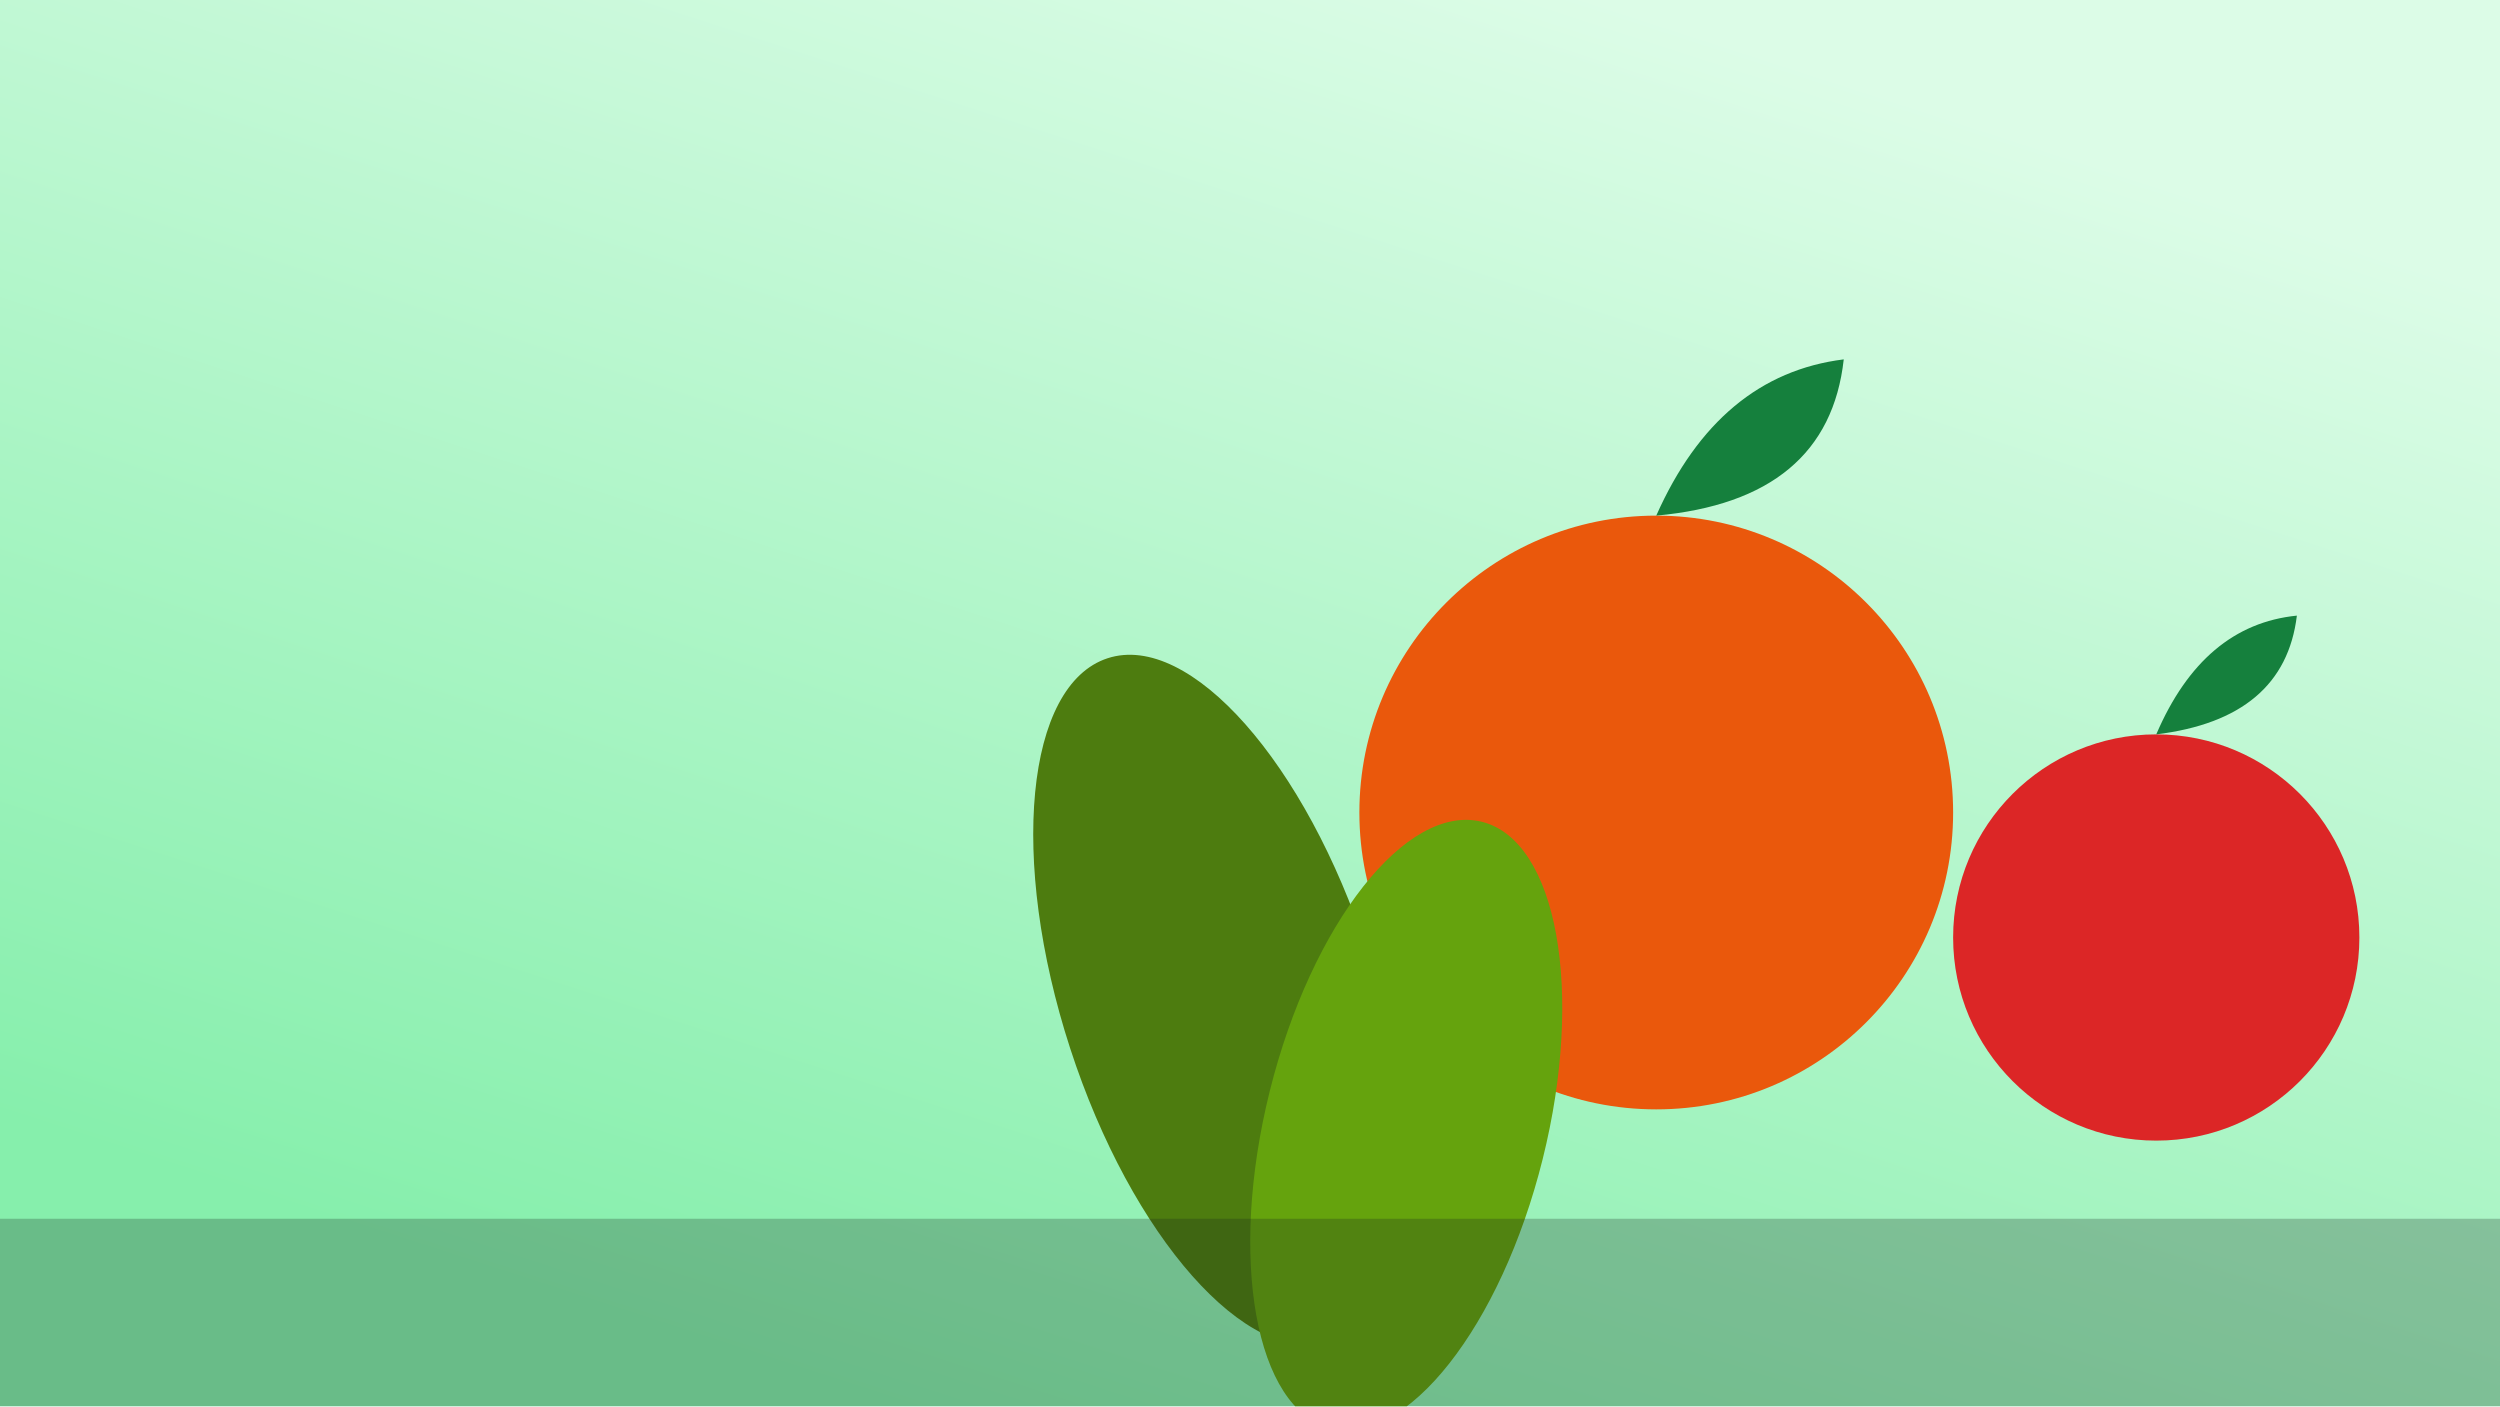
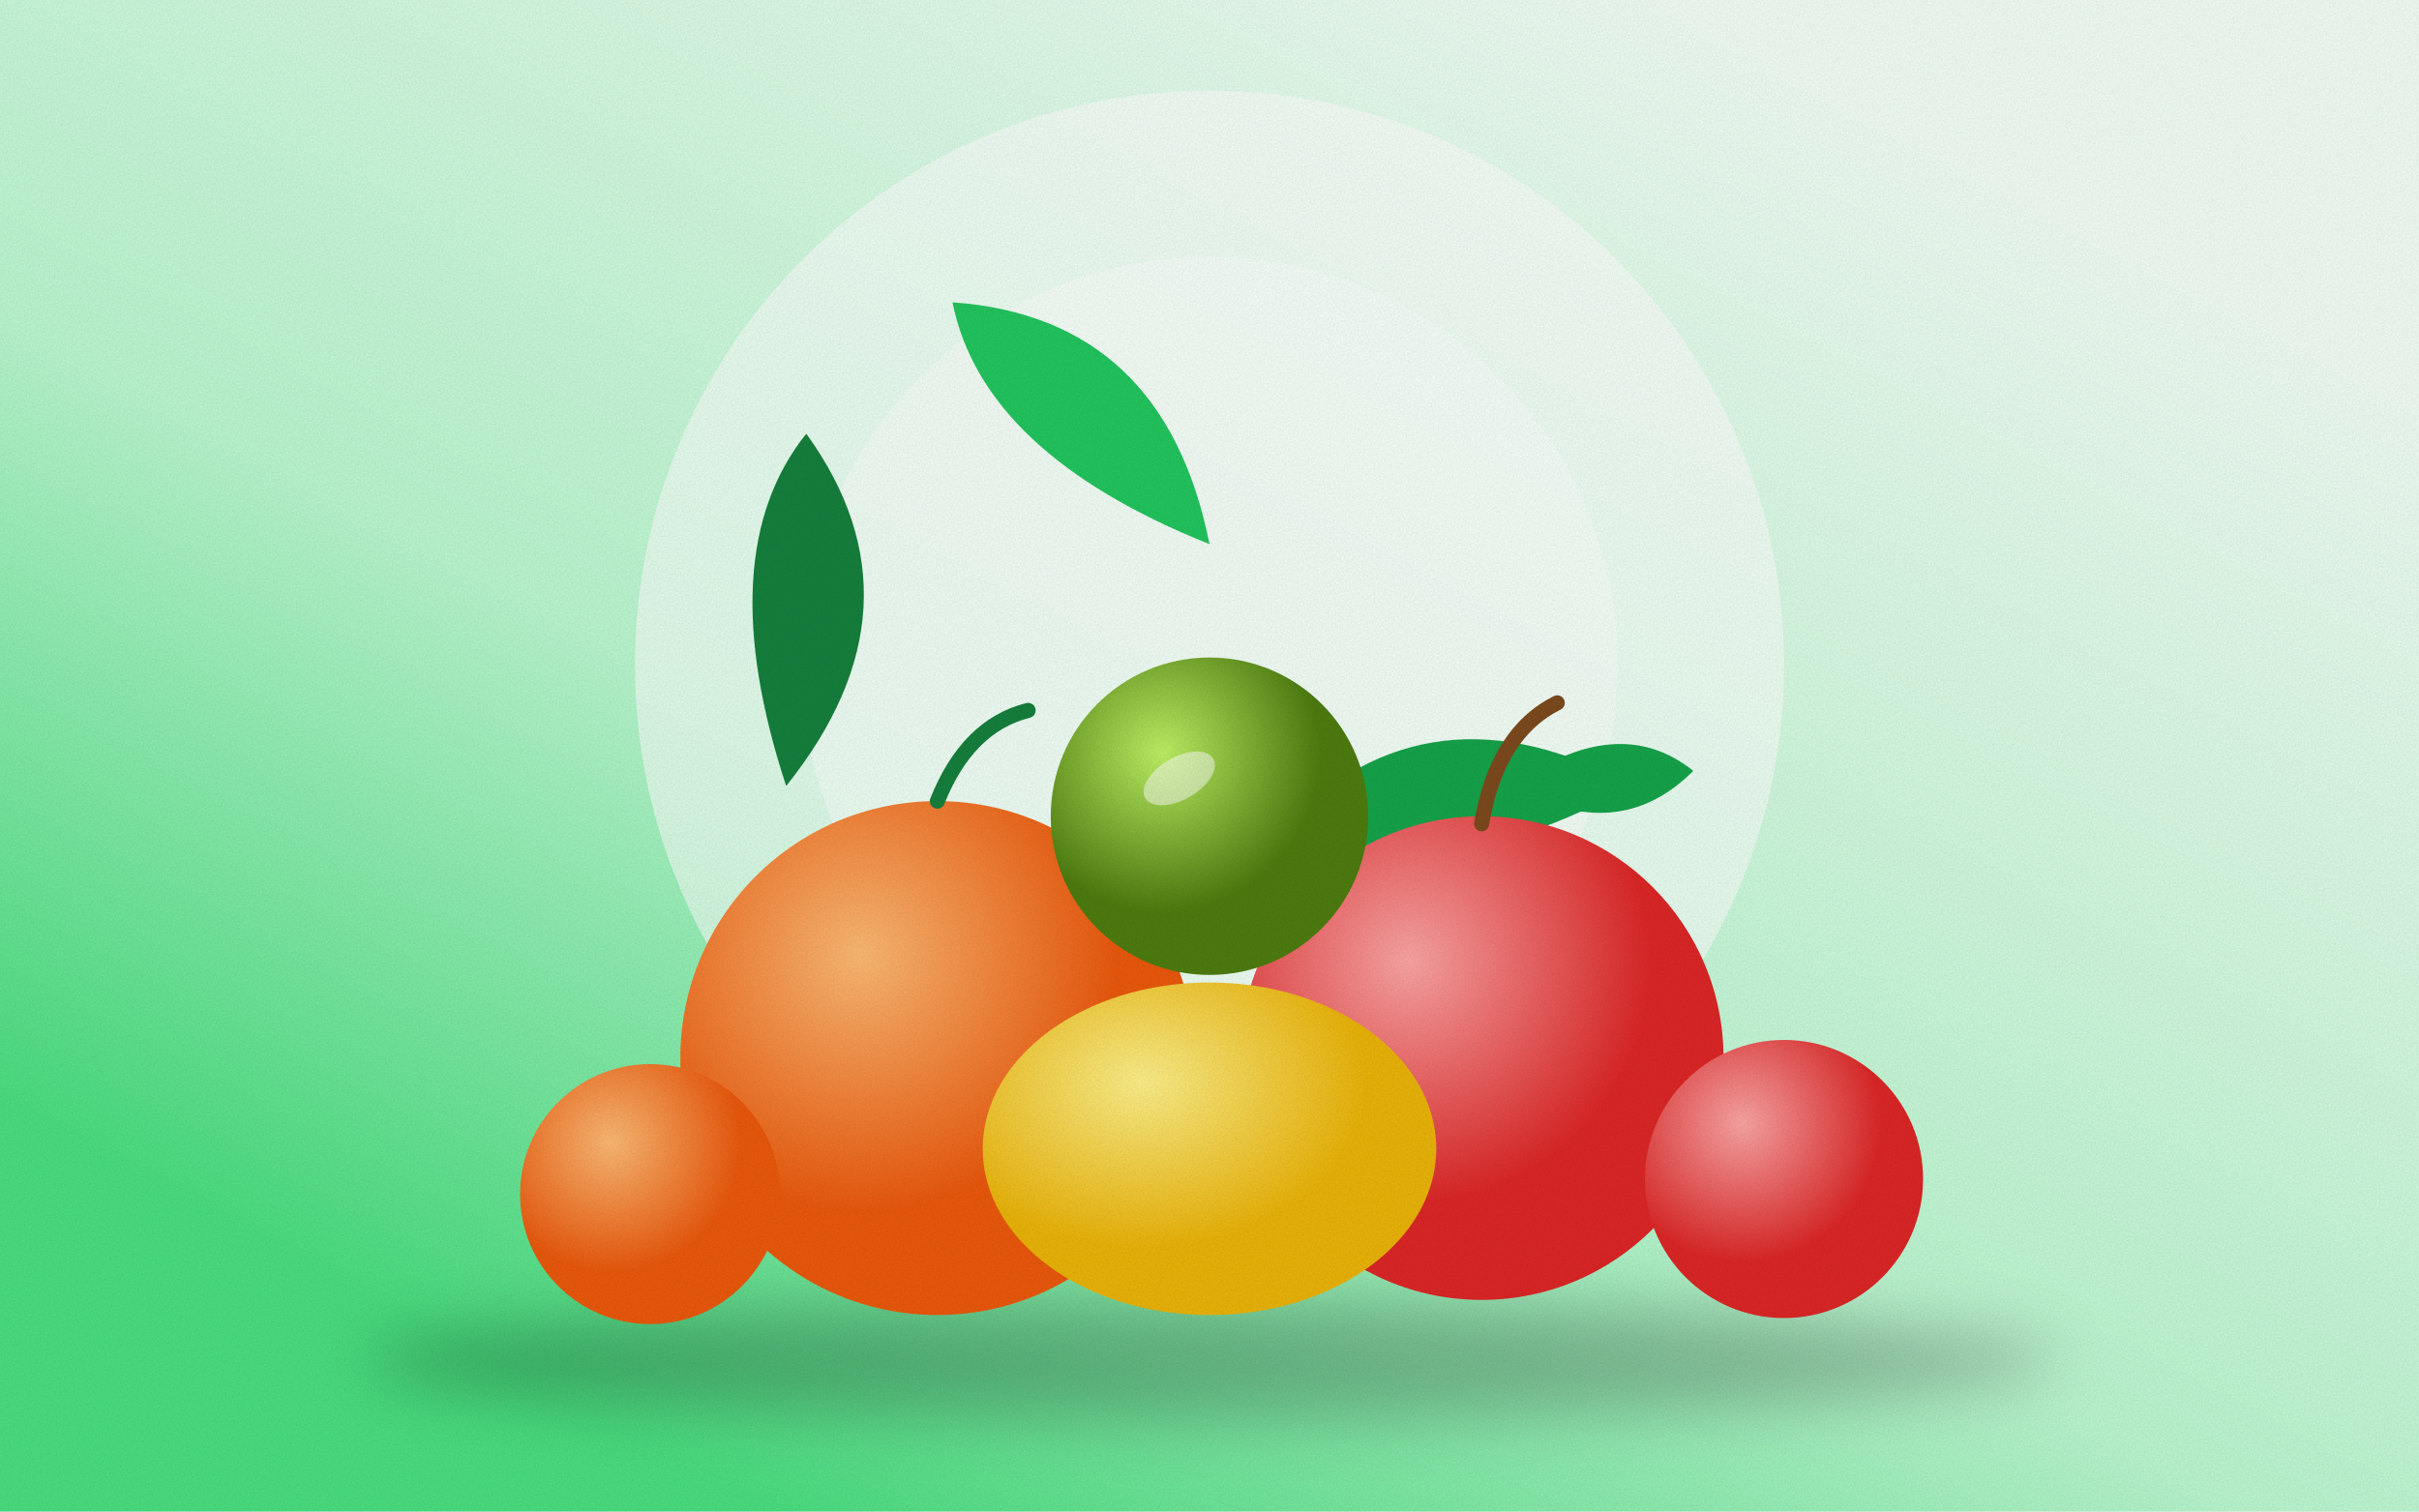
- <svg xmlns="http://www.w3.org/2000/svg" viewBox="0 0 1600 900" preserveAspectRatio="xMidYMid slice" role="img" aria-hidden="true">
+ <svg xmlns="http://www.w3.org/2000/svg" viewBox="0 0 1600 1000" preserveAspectRatio="xMidYMid slice" role="img" aria-hidden="true">
  <defs>
-     <linearGradient id="g" gradientTransform="rotate(120 .5 .5)">
-       <stop offset="0" stop-color="#dcfce7" />
-       <stop offset="1" stop-color="#86efac" />
+     <filter id="n" x="0" y="0" width="100%" height="100%">
+       <feTurbulence type="fractalNoise" baseFrequency=".85" numOctaves="2" stitchTiles="stitch" />
+       <feColorMatrix values="0 0 0 0 0 0 0 0 0 0 0 0 0 0 0 0 0 0 .09 0" />
+     </filter>
+     <linearGradient id="bg" gradientTransform="rotate(130 .5 .5)">
+       <stop offset="0" stop-color="#f0fdf4" />
+       <stop offset="0.6" stop-color="#bbf7d0" />
+       <stop offset="1" stop-color="#4ade80" />
    </linearGradient>
+     <radialGradient id="o" cx=".35" cy=".3">
+       <stop offset="0" stop-color="#fdba74" />
+       <stop offset="1" stop-color="#ea580c" />
+     </radialGradient>
+     <radialGradient id="a" cx=".35" cy=".3">
+       <stop offset="0" stop-color="#fca5a5" />
+       <stop offset="1" stop-color="#dc2626" />
+     </radialGradient>
+     <radialGradient id="l" cx=".35" cy=".3">
+       <stop offset="0" stop-color="#fef08a" />
+       <stop offset="1" stop-color="#eab308" />
+     </radialGradient>
+     <radialGradient id="g" cx=".35" cy=".3">
+       <stop offset="0" stop-color="#bef264" />
+       <stop offset="1" stop-color="#4d7c0f" />
+     </radialGradient>
+     <filter id="b1" x="-50%" y="-50%" width="200%" height="200%">
+       <feGaussianBlur stdDeviation="20" />
+     </filter>
+     <filter id="b2" x="-50%" y="-50%" width="200%" height="200%">
+       <feGaussianBlur stdDeviation="70" />
+     </filter>
  </defs>
-   <rect width="1600" height="900" fill="url(#g)" />
-   <circle cx="1060" cy="520" r="190" fill="#ea580c" />
-   <path d="M1060 330 q40 -90 120 -100 q-10 90 -120 100Z" fill="#15803d" />
-   <circle cx="1380" cy="600" r="130" fill="#dc2626" />
-   <path d="M1380 470 q30 -70 90 -76 q-8 66 -90 76Z" fill="#15803d" />
-   <ellipse cx="780" cy="640" rx="100" ry="230" fill="#4d7c0f" transform="rotate(-18 780 640)" />
-   <ellipse cx="900" cy="720" rx="90" ry="200" fill="#65a30d" transform="rotate(14 900 720)" />
-   <rect y="780" width="1600" height="120" fill="#14231a" opacity=".25" />
+   <rect width="1600" height="1000" fill="url(#bg)" />
+   <circle cx="800" cy="440" r="380" fill="#fff" opacity=".55" />
+   <circle cx="800" cy="440" r="270" fill="#fff" opacity=".4" />
+   <ellipse cx="800" cy="900" rx="560" ry="40" fill="#000" opacity="0.22" filter="url(#b1)" />
+   <path d="M520 520 q60 -150 160 -170 q-10 140 -160 170 z" fill="#15803d" transform="rotate(-40 520 520)" />
+   <path d="M1080 520 q60 -150 160 -170 q-10 140 -160 170 z" fill="#16a34a" transform="rotate(220 1080 520)" />
+   <path d="M800 360 q60 -150 160 -170 q-10 140 -160 170 z" fill="#22c55e" transform="rotate(-90 800 360)" />
+   <circle cx="620" cy="700" r="170" fill="url(#o)" />
+   <path d="M620 530 q20 -50 60 -60" stroke="#15803d" stroke-width="10" fill="none" stroke-linecap="round" />
+   <circle cx="980" cy="700" r="160" fill="url(#a)" />
+   <path d="M980 545 q10 -60 50 -80" stroke="#7c4a1d" stroke-width="10" fill="none" stroke-linecap="round" />
+   <path d="M1000 520 q70 -50 120 -10 q-50 50 -120 10z" fill="#16a34a" />
+   <ellipse cx="800" cy="760" rx="150" ry="110" fill="url(#l)" />
+   <circle cx="800" cy="540" r="105" fill="url(#g)" />
+   <ellipse cx="780" cy="515" rx="26" ry="14" fill="#fff" opacity=".5" transform="rotate(-30 780 515)" />
+   <circle cx="1180" cy="780" r="92" fill="url(#a)" />
+   <circle cx="430" cy="790" r="86" fill="url(#o)" />
+   <rect width="1600" height="1000" filter="url(#n)" />
</svg>
